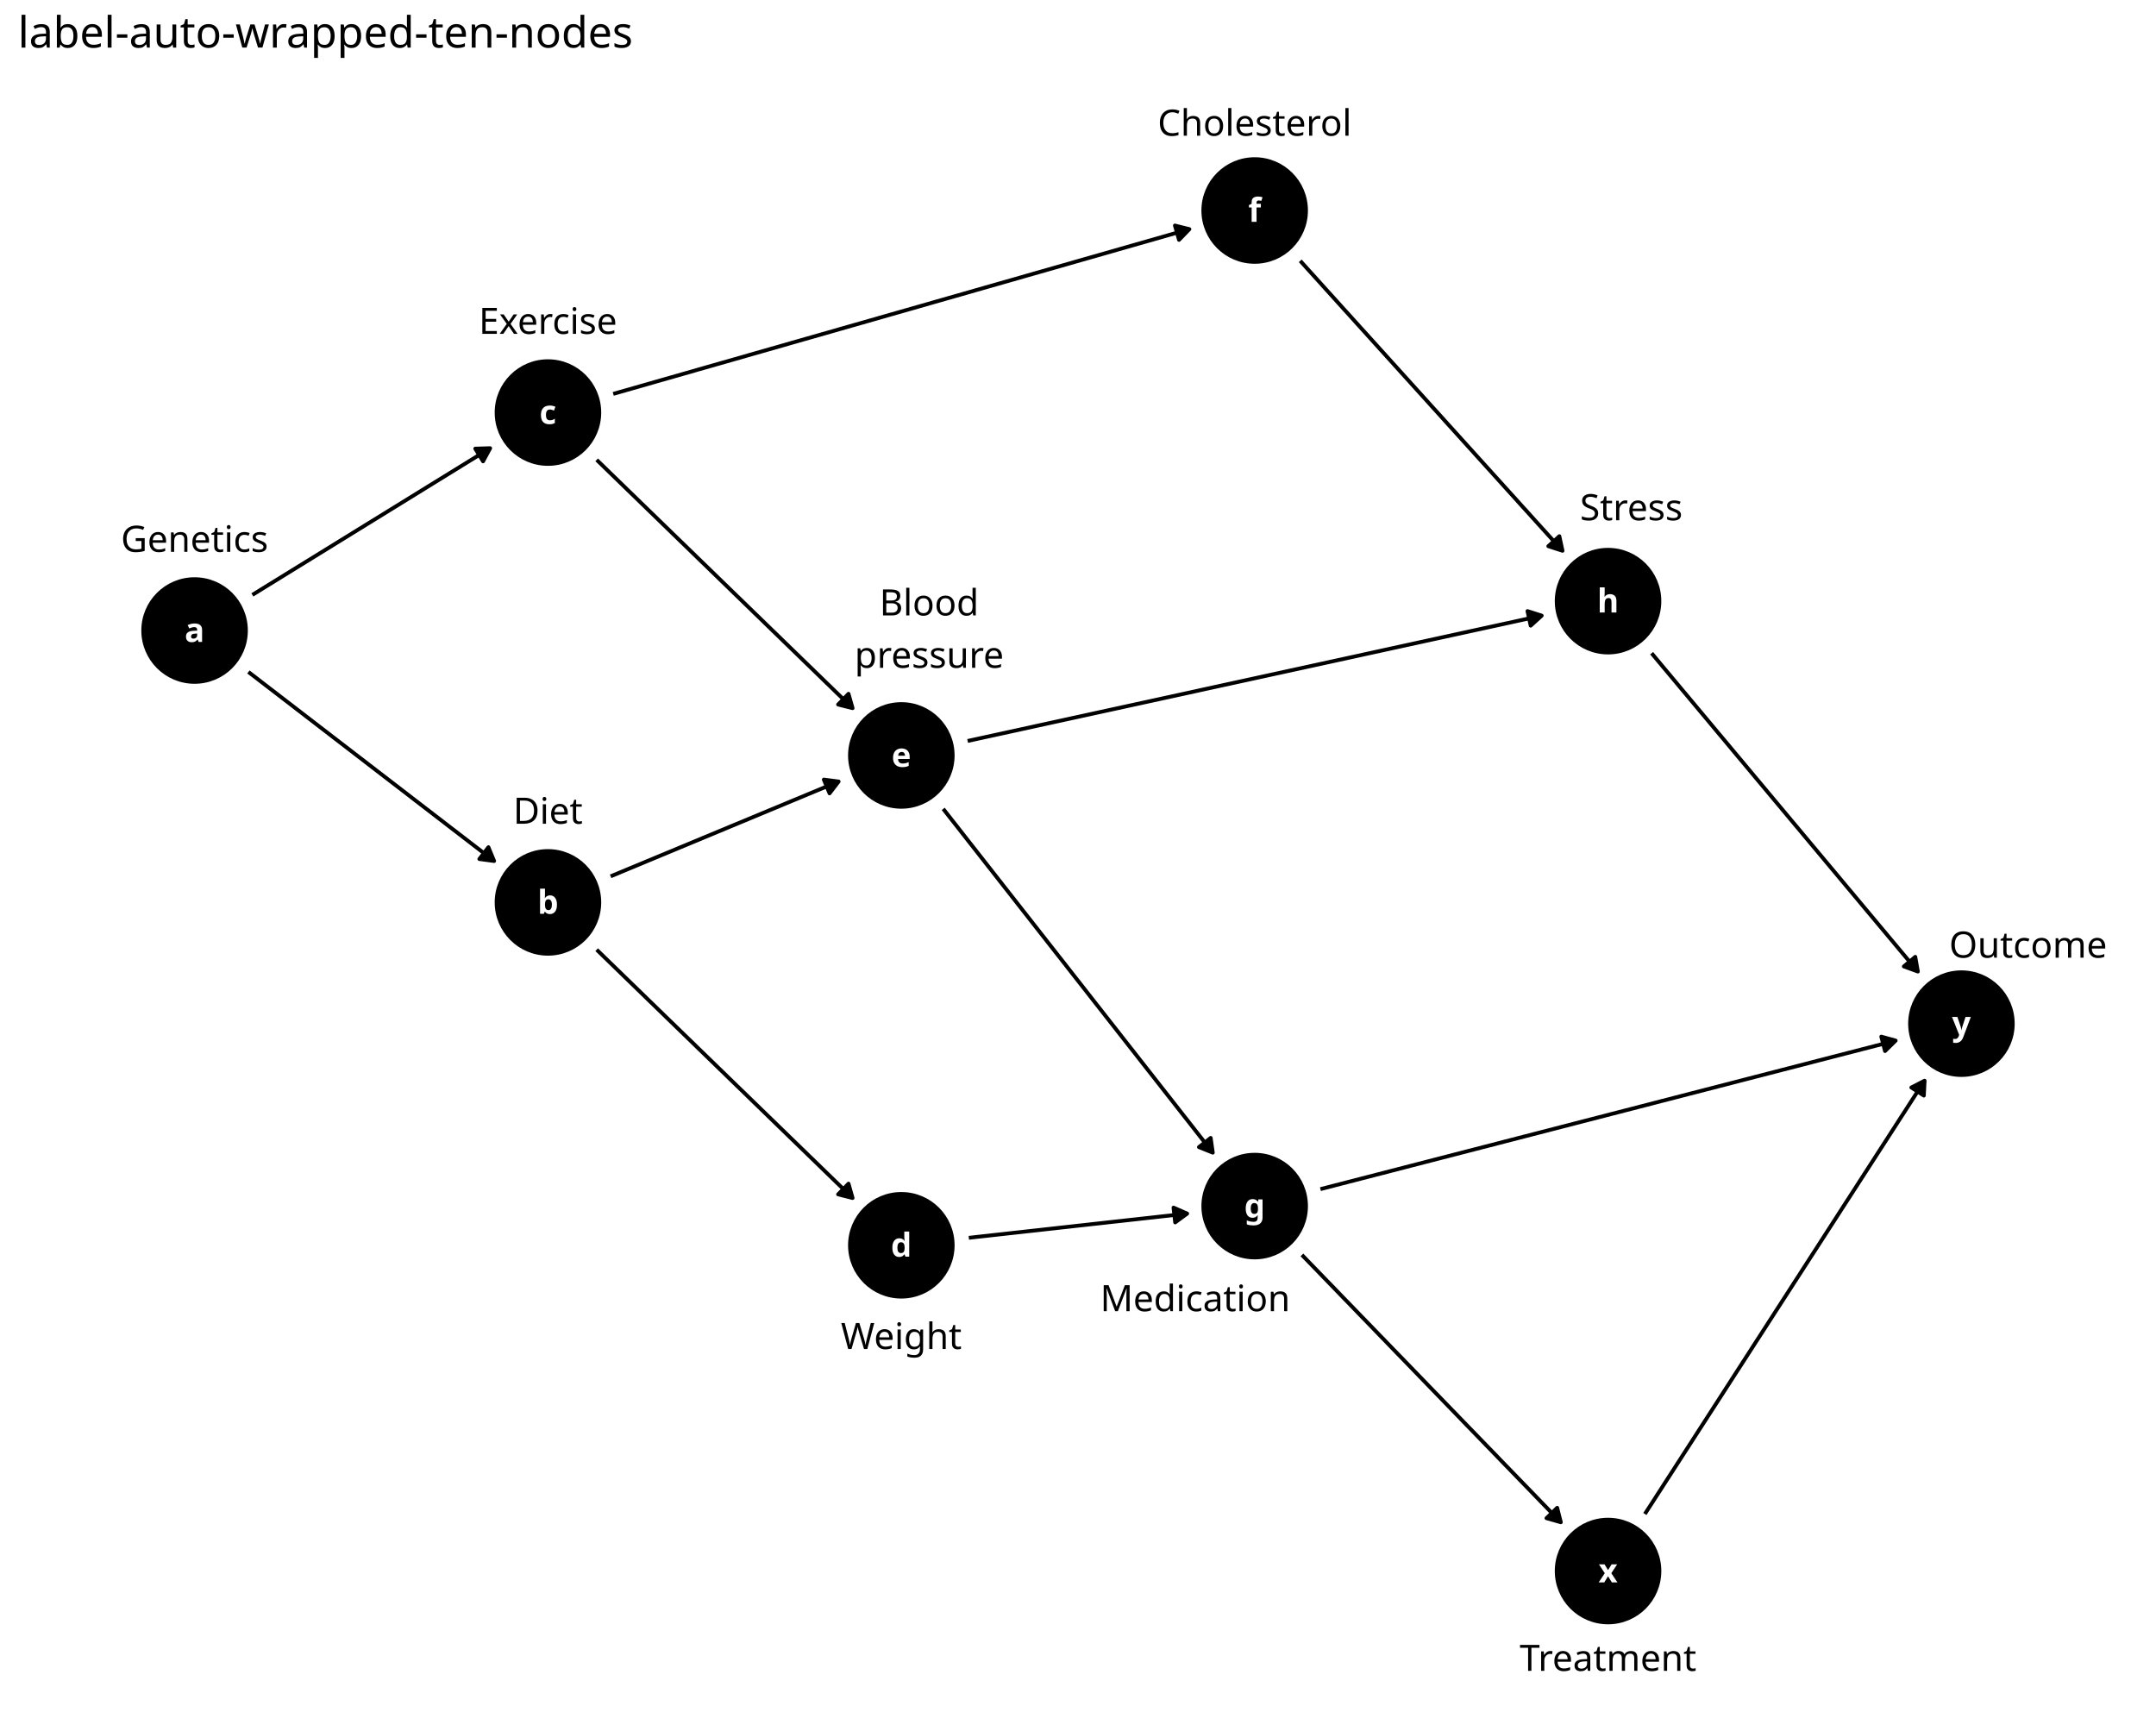
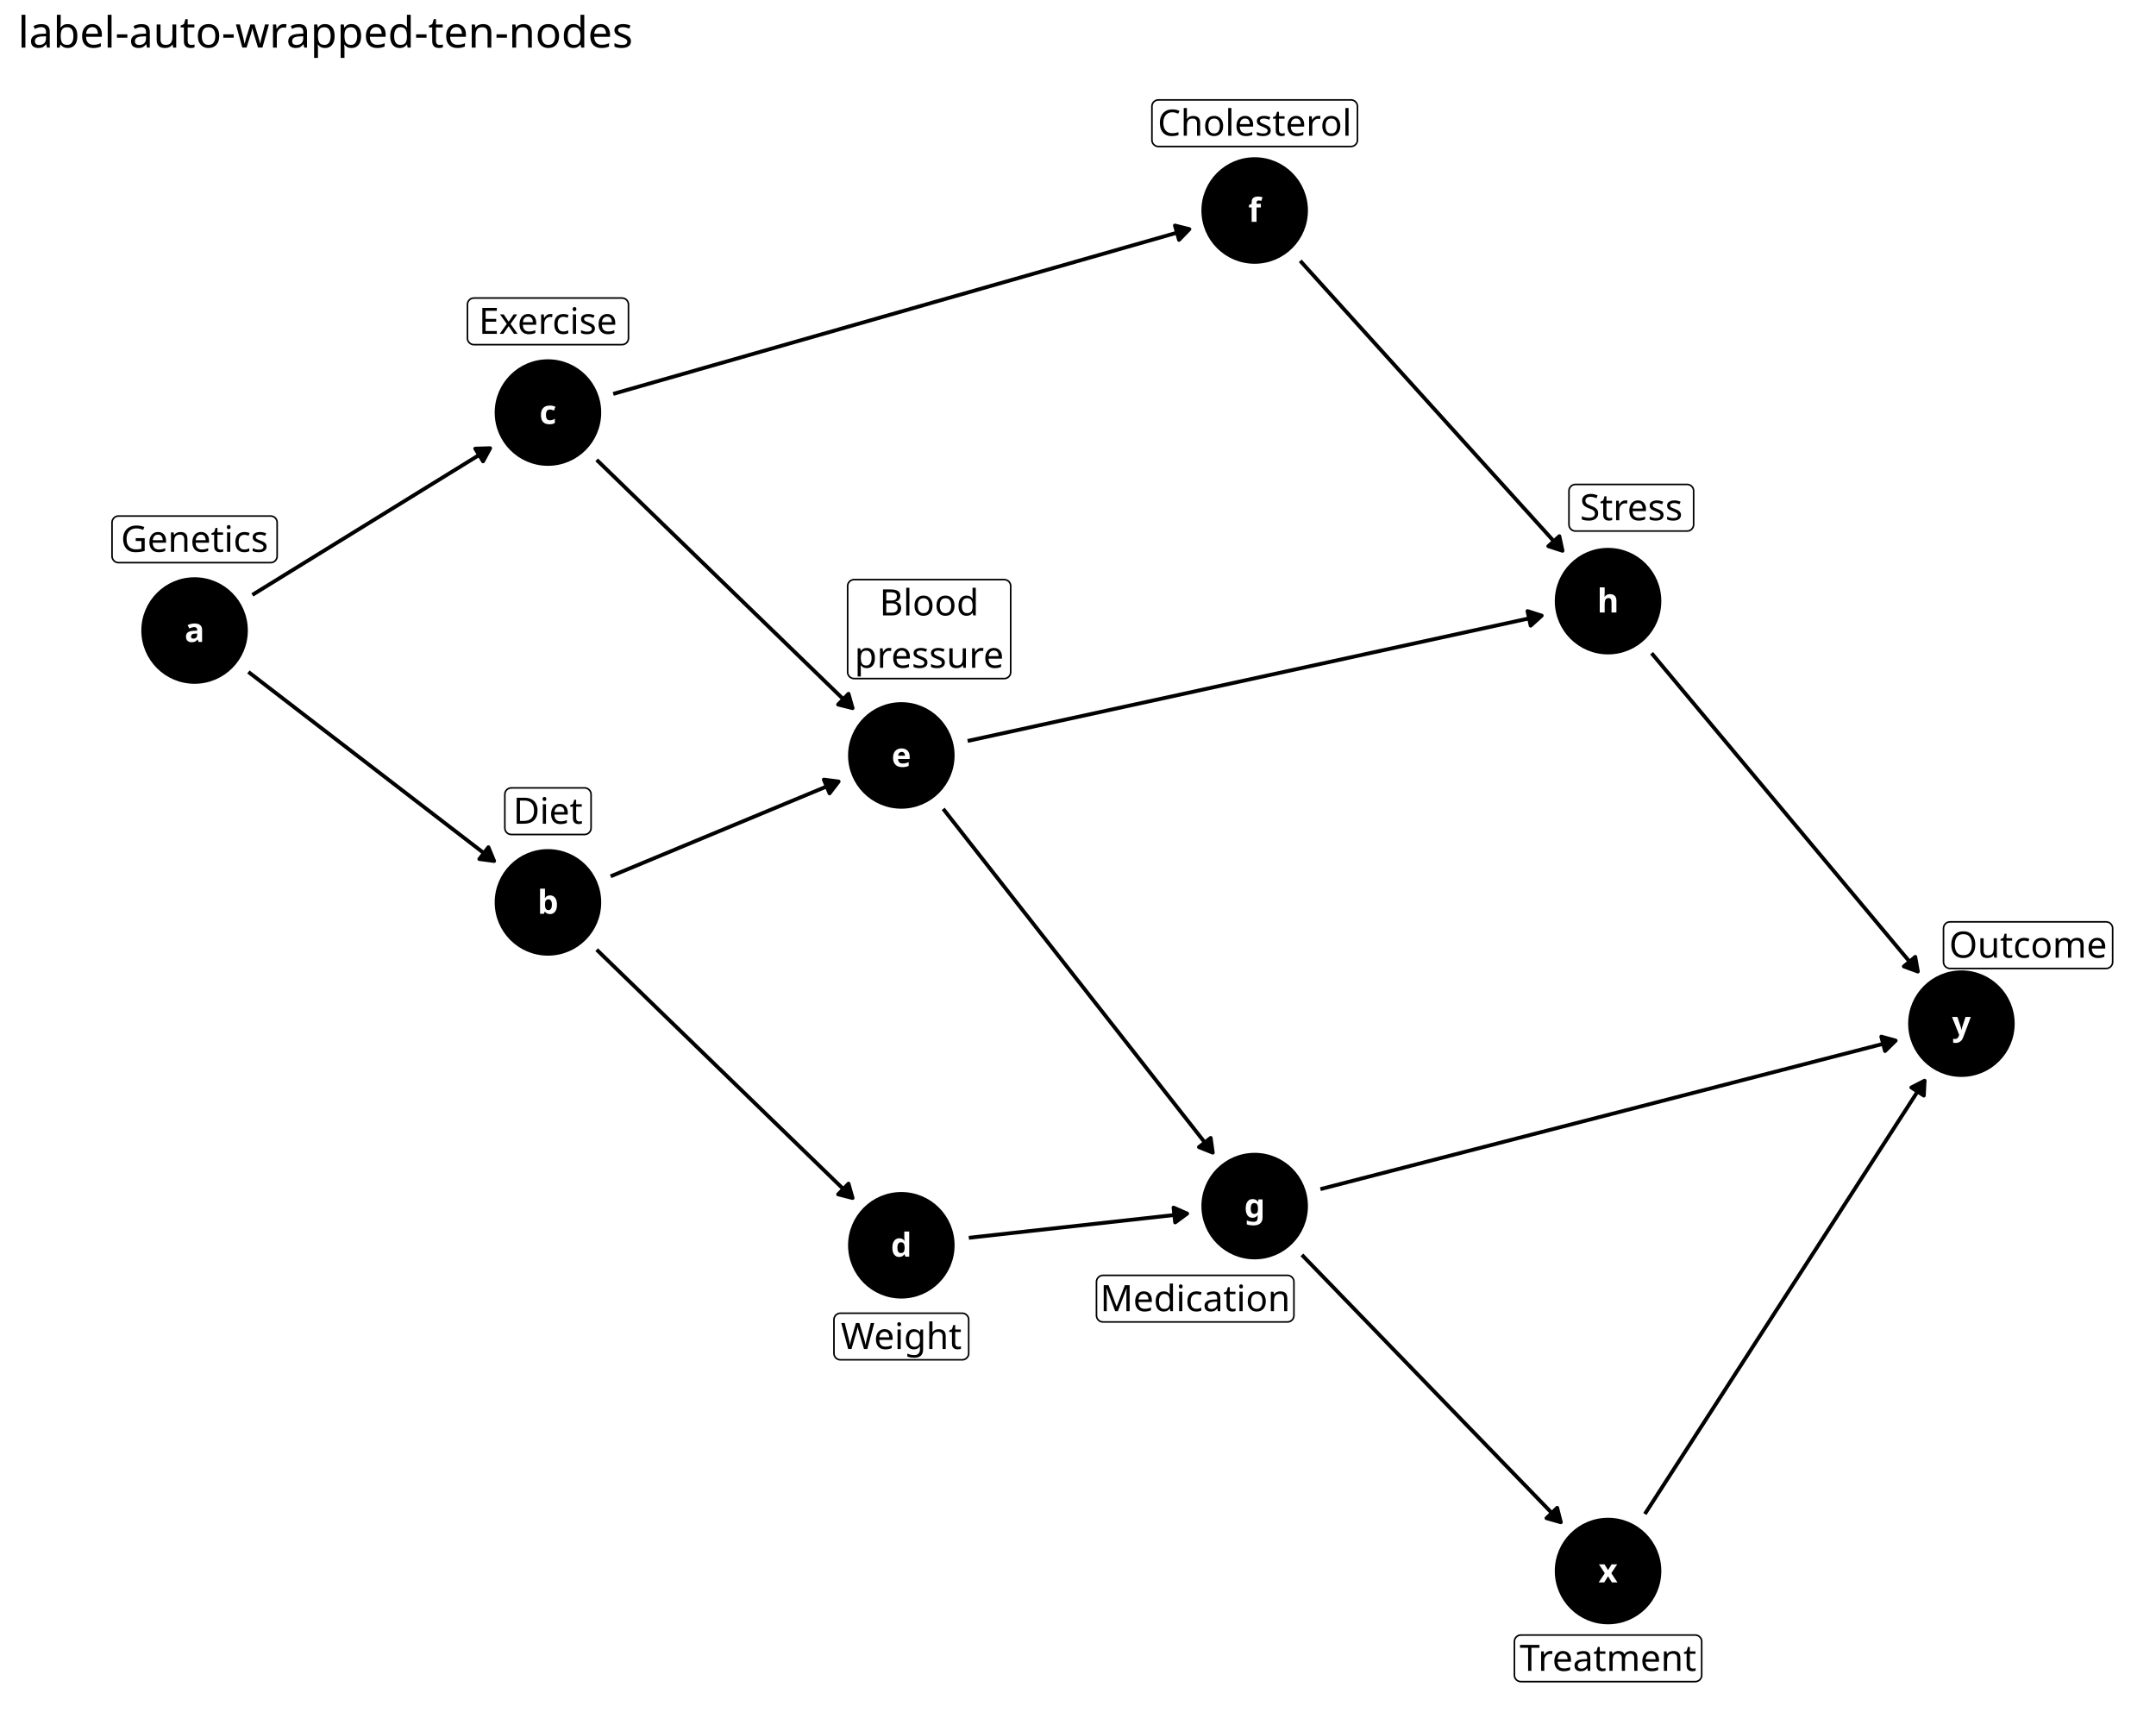
<svg xmlns="http://www.w3.org/2000/svg" class="svglite" data-engine-version="2.0" width="720.00pt" height="576.00pt" viewBox="0 0 720.00 576.00">
  <defs>
    <style type="text/css">
    .svglite line, .svglite polyline, .svglite polygon, .svglite path, .svglite rect, .svglite circle {
      fill: none;
      stroke: #000000;
      stroke-linecap: round;
      stroke-linejoin: round;
      stroke-miterlimit: 10.00;
    }
  </style>
  </defs>
  <rect width="100%" height="100%" style="stroke: none; fill: #FFFFFF;" />
  <defs>
    <clipPath id="cpMC4wMHw3MjAuMDB8MC4wMHw1NzYuMDA=">
      <rect x="0.00" y="0.00" width="720.00" height="576.00" />
    </clipPath>
  </defs>
  <g clip-path="url(#cpMC4wMHw3MjAuMDB8MC4wMHw1NzYuMDA=)">
    <rect x="0.00" y="0.00" width="720.00" height="576.00" style="stroke-width: 1.16; stroke: none; fill: #FFFFFF;" />
  </g>
  <defs>
    <clipPath id="cpNS45OHw3MTQuMDJ8MjQuODV8NTcwLjAy">
      <rect x="5.98" y="24.85" width="708.04" height="545.17" />
    </clipPath>
  </defs>
  <g clip-path="url(#cpNS45OHw3MTQuMDJ8MjQuODV8NTcwLjAy)">
    <circle cx="64.98" cy="210.54" r="17.43" style="stroke-width: 0.71; fill: #000000;" />
    <circle cx="182.99" cy="301.32" r="17.43" style="stroke-width: 0.71; fill: #000000;" />
    <circle cx="182.99" cy="137.76" r="17.43" style="stroke-width: 0.71; fill: #000000;" />
    <circle cx="301.00" cy="415.82" r="17.43" style="stroke-width: 0.71; fill: #000000;" />
    <circle cx="301.00" cy="252.25" r="17.43" style="stroke-width: 0.71; fill: #000000;" />
    <circle cx="419.00" cy="70.29" r="17.43" style="stroke-width: 0.71; fill: #000000;" />
    <circle cx="419.00" cy="402.73" r="17.43" style="stroke-width: 0.71; fill: #000000;" />
    <circle cx="537.01" cy="200.73" r="17.43" style="stroke-width: 0.71; fill: #000000;" />
    <circle cx="537.01" cy="524.59" r="17.43" style="stroke-width: 0.71; fill: #000000;" />
    <circle cx="655.02" cy="341.81" r="17.43" style="stroke-width: 0.71; fill: #000000;" />
    <polyline points="82.96,224.37 84.05,225.22 85.25,226.13 86.44,227.05 87.63,227.97 88.82,228.88 90.01,229.80 91.21,230.72 92.40,231.63 93.59,232.55 94.78,233.47 95.97,234.38 97.17,235.30 98.36,236.22 99.55,237.14 100.74,238.05 101.93,238.97 103.13,239.89 104.32,240.80 105.51,241.72 106.70,242.64 107.89,243.55 109.09,244.47 110.28,245.39 111.47,246.31 112.66,247.22 113.85,248.14 115.05,249.06 116.24,249.97 117.43,250.89 118.62,251.81 119.81,252.72 121.01,253.64 122.20,254.56 123.39,255.48 124.58,256.39 125.77,257.31 126.97,258.23 128.16,259.14 129.35,260.06 130.54,260.98 131.73,261.89 132.93,262.81 134.12,263.73 135.31,264.64 136.50,265.56 137.69,266.48 138.88,267.40 140.08,268.31 141.27,269.23 142.46,270.15 143.65,271.06 144.84,271.98 146.04,272.90 147.23,273.81 148.42,274.73 149.61,275.65 150.80,276.57 152.00,277.48 153.19,278.40 154.38,279.32 155.57,280.23 156.76,281.15 157.96,282.07 159.15,282.98 160.34,283.90 161.53,284.82 162.72,285.73 163.92,286.65 165.01,287.50 " style="stroke-width: 1.28; stroke-linecap: butt;" />
    <polygon points="160.08,286.84 165.01,287.50 163.11,282.89 " style="stroke-width: 1.28; stroke-linecap: butt; fill: #000000;" />
    <polyline points="84.28,198.64 85.25,198.04 86.44,197.31 87.63,196.57 88.82,195.84 90.01,195.10 91.21,194.37 92.40,193.63 93.59,192.90 94.78,192.16 95.97,191.43 97.17,190.69 98.36,189.96 99.55,189.22 100.74,188.49 101.93,187.75 103.13,187.02 104.32,186.28 105.51,185.55 106.70,184.81 107.89,184.08 109.09,183.34 110.28,182.61 111.47,181.87 112.66,181.13 113.85,180.40 115.05,179.66 116.24,178.93 117.43,178.19 118.62,177.46 119.81,176.72 121.01,175.99 122.20,175.25 123.39,174.52 124.58,173.78 125.77,173.05 126.97,172.31 128.16,171.58 129.35,170.84 130.54,170.11 131.73,169.37 132.93,168.64 134.12,167.90 135.31,167.17 136.50,166.43 137.69,165.70 138.88,164.96 140.08,164.22 141.27,163.49 142.46,162.75 143.65,162.02 144.84,161.28 146.04,160.55 147.23,159.81 148.42,159.08 149.61,158.34 150.80,157.61 152.00,156.87 153.19,156.14 154.38,155.40 155.57,154.67 156.76,153.93 157.96,153.20 159.15,152.46 160.34,151.73 161.53,150.99 162.72,150.26 163.69,149.66 " style="stroke-width: 1.28; stroke-linecap: butt;" />
    <polygon points="161.32,154.05 163.69,149.66 158.71,149.81 " style="stroke-width: 1.28; stroke-linecap: butt; fill: #000000;" />
    <polyline points="199.26,317.11 199.68,317.51 200.87,318.67 202.06,319.83 203.25,320.98 204.44,322.14 205.64,323.30 206.83,324.45 208.02,325.61 209.21,326.77 210.40,327.92 211.60,329.08 212.79,330.24 213.98,331.39 215.17,332.55 216.36,333.71 217.56,334.86 218.75,336.02 219.94,337.18 221.13,338.33 222.32,339.49 223.52,340.65 224.71,341.80 225.90,342.96 227.09,344.11 228.28,345.27 229.48,346.43 230.67,347.58 231.86,348.74 233.05,349.90 234.24,351.05 235.44,352.21 236.63,353.37 237.82,354.52 239.01,355.68 240.20,356.84 241.40,357.99 242.59,359.15 243.78,360.31 244.97,361.46 246.16,362.62 247.36,363.78 248.55,364.93 249.74,366.09 250.93,367.25 252.12,368.40 253.32,369.56 254.51,370.72 255.70,371.87 256.89,373.03 258.08,374.18 259.28,375.34 260.47,376.50 261.66,377.65 262.85,378.81 264.04,379.97 265.24,381.12 266.43,382.28 267.62,383.44 268.81,384.59 270.00,385.75 271.20,386.91 272.39,388.06 273.58,389.22 274.77,390.38 275.96,391.53 277.16,392.69 278.35,393.85 279.54,395.00 280.73,396.16 281.92,397.32 283.12,398.47 284.31,399.63 284.72,400.03 " style="stroke-width: 1.28; stroke-linecap: butt;" />
    <polygon points="279.89,398.81 284.72,400.03 283.36,395.24 " style="stroke-width: 1.28; stroke-linecap: butt; fill: #000000;" />
    <polyline points="203.93,292.62 204.44,292.40 205.64,291.91 206.83,291.41 208.02,290.91 209.21,290.42 210.40,289.92 211.60,289.43 212.79,288.93 213.98,288.44 215.17,287.94 216.36,287.44 217.56,286.95 218.75,286.45 219.94,285.96 221.13,285.46 222.32,284.97 223.52,284.47 224.71,283.98 225.90,283.48 227.09,282.98 228.28,282.49 229.48,281.99 230.67,281.50 231.86,281.00 233.05,280.51 234.24,280.01 235.44,279.51 236.63,279.02 237.82,278.52 239.01,278.03 240.20,277.53 241.40,277.04 242.59,276.54 243.78,276.04 244.97,275.55 246.16,275.05 247.36,274.56 248.55,274.06 249.74,273.57 250.93,273.07 252.12,272.58 253.32,272.08 254.51,271.58 255.70,271.09 256.89,270.59 258.08,270.10 259.28,269.60 260.47,269.11 261.66,268.61 262.85,268.11 264.04,267.62 265.24,267.12 266.43,266.63 267.62,266.13 268.81,265.64 270.00,265.14 271.20,264.64 272.39,264.15 273.58,263.65 274.77,263.16 275.96,262.66 277.16,262.17 278.35,261.67 279.54,261.18 280.06,260.96 " style="stroke-width: 1.28; stroke-linecap: butt;" />
    <polygon points="277.03,264.92 280.06,260.96 275.12,260.32 " style="stroke-width: 1.28; stroke-linecap: butt; fill: #000000;" />
    <polyline points="199.26,153.55 199.68,153.95 200.87,155.10 202.06,156.26 203.25,157.42 204.44,158.57 205.64,159.73 206.83,160.89 208.02,162.04 209.21,163.20 210.40,164.36 211.60,165.51 212.79,166.67 213.98,167.83 215.17,168.98 216.36,170.14 217.56,171.30 218.75,172.45 219.94,173.61 221.13,174.77 222.32,175.92 223.52,177.08 224.71,178.24 225.90,179.39 227.09,180.55 228.28,181.70 229.48,182.86 230.67,184.02 231.86,185.17 233.05,186.33 234.24,187.49 235.44,188.64 236.63,189.80 237.82,190.96 239.01,192.11 240.20,193.27 241.40,194.43 242.59,195.58 243.78,196.74 244.97,197.90 246.16,199.05 247.36,200.21 248.55,201.37 249.74,202.52 250.93,203.68 252.12,204.84 253.32,205.99 254.51,207.15 255.70,208.31 256.89,209.46 258.08,210.62 259.28,211.77 260.47,212.93 261.66,214.09 262.85,215.24 264.04,216.40 265.24,217.56 266.43,218.71 267.62,219.87 268.81,221.03 270.00,222.18 271.20,223.34 272.39,224.50 273.58,225.65 274.77,226.81 275.96,227.97 277.16,229.12 278.35,230.28 279.54,231.44 280.73,232.59 281.92,233.75 283.12,234.91 284.31,236.06 284.72,236.46 " style="stroke-width: 1.28; stroke-linecap: butt;" />
    <polygon points="279.89,235.25 284.72,236.46 283.36,231.67 " style="stroke-width: 1.28; stroke-linecap: butt; fill: #000000;" />
    <polyline points="204.79,131.52 206.83,130.94 209.21,130.26 211.60,129.58 213.98,128.90 216.36,128.22 218.75,127.53 221.13,126.85 223.52,126.17 225.90,125.49 228.28,124.81 230.67,124.13 233.05,123.44 235.44,122.76 237.82,122.08 240.20,121.40 242.59,120.72 244.97,120.04 247.36,119.36 249.74,118.67 252.12,117.99 254.51,117.31 256.89,116.63 259.28,115.95 261.66,115.27 264.04,114.58 266.43,113.90 268.81,113.22 271.20,112.54 273.58,111.86 275.96,111.18 278.35,110.50 280.73,109.81 283.12,109.13 285.50,108.45 287.88,107.77 290.27,107.09 292.65,106.41 295.04,105.72 297.42,105.04 299.80,104.36 302.19,103.68 304.57,103.00 306.96,102.32 309.34,101.64 311.72,100.95 314.11,100.27 316.49,99.59 318.88,98.91 321.26,98.23 323.64,97.55 326.03,96.86 328.41,96.18 330.80,95.50 333.18,94.82 335.56,94.14 337.95,93.46 340.33,92.78 342.72,92.09 345.10,91.41 347.48,90.73 349.87,90.05 352.25,89.37 354.64,88.69 357.02,88.01 359.40,87.32 361.79,86.64 364.17,85.96 366.56,85.28 368.94,84.60 371.32,83.92 373.71,83.23 376.09,82.55 378.48,81.87 380.86,81.19 383.24,80.51 385.63,79.83 388.01,79.15 390.40,78.46 392.78,77.78 395.16,77.10 397.20,76.52 " style="stroke-width: 1.28; stroke-linecap: butt;" />
    <polygon points="393.74,80.10 397.20,76.52 392.37,75.31 " style="stroke-width: 1.28; stroke-linecap: butt; fill: #000000;" />
    <polyline points="323.54,413.32 323.64,413.31 324.84,413.18 326.03,413.04 327.22,412.91 328.41,412.78 329.60,412.65 330.80,412.52 331.99,412.38 333.18,412.25 334.37,412.12 335.56,411.99 336.76,411.85 337.95,411.72 339.14,411.59 340.33,411.46 341.52,411.33 342.72,411.19 343.91,411.06 345.10,410.93 346.29,410.80 347.48,410.67 348.68,410.53 349.87,410.40 351.06,410.27 352.25,410.14 353.44,410.00 354.64,409.87 355.83,409.74 357.02,409.61 358.21,409.48 359.40,409.34 360.60,409.21 361.79,409.08 362.98,408.95 364.17,408.81 365.36,408.68 366.56,408.55 367.75,408.42 368.94,408.29 370.13,408.15 371.32,408.02 372.52,407.89 373.71,407.76 374.90,407.63 376.09,407.49 377.28,407.36 378.48,407.23 379.67,407.10 380.86,406.96 382.05,406.83 383.24,406.70 384.44,406.57 385.63,406.44 386.82,406.30 388.01,406.17 389.20,406.04 390.40,405.91 391.59,405.77 392.78,405.64 393.97,405.51 395.16,405.38 396.36,405.25 396.46,405.23 " style="stroke-width: 1.28; stroke-linecap: butt;" />
    <polygon points="392.45,408.18 396.46,405.23 391.90,403.23 " style="stroke-width: 1.28; stroke-linecap: butt; fill: #000000;" />
    <polyline points="314.99,270.10 315.30,270.49 316.49,272.01 317.68,273.53 318.88,275.05 320.07,276.57 321.26,278.09 322.45,279.61 323.64,281.13 324.84,282.65 326.03,284.17 327.22,285.69 328.41,287.21 329.60,288.73 330.80,290.25 331.99,291.77 333.18,293.29 334.37,294.81 335.56,296.33 336.76,297.85 337.95,299.37 339.14,300.89 340.33,302.41 341.52,303.93 342.72,305.45 343.91,306.97 345.10,308.49 346.29,310.01 347.48,311.53 348.68,313.05 349.87,314.57 351.06,316.09 352.25,317.61 353.44,319.13 354.64,320.65 355.83,322.17 357.02,323.69 358.21,325.21 359.40,326.73 360.60,328.25 361.79,329.77 362.98,331.29 364.17,332.81 365.36,334.33 366.56,335.85 367.75,337.37 368.94,338.89 370.13,340.41 371.32,341.93 372.52,343.45 373.71,344.97 374.90,346.49 376.09,348.01 377.28,349.53 378.48,351.05 379.67,352.57 380.86,354.09 382.05,355.61 383.24,357.13 384.44,358.65 385.63,360.17 386.82,361.69 388.01,363.21 389.20,364.73 390.40,366.25 391.59,367.77 392.78,369.29 393.97,370.81 395.16,372.33 396.36,373.85 397.55,375.37 398.74,376.89 399.93,378.41 401.12,379.93 402.32,381.45 403.51,382.97 404.70,384.49 405.01,384.89 " style="stroke-width: 1.28; stroke-linecap: butt;" />
    <polygon points="400.39,383.03 405.01,384.89 404.31,379.96 " style="stroke-width: 1.28; stroke-linecap: butt; fill: #000000;" />
    <polyline points="323.15,247.42 324.84,247.05 327.22,246.53 329.60,246.01 331.99,245.49 334.37,244.97 336.76,244.45 339.14,243.93 341.52,243.41 343.91,242.89 346.29,242.36 348.68,241.84 351.06,241.32 353.44,240.80 355.83,240.28 358.21,239.76 360.60,239.24 362.98,238.72 365.36,238.20 367.75,237.68 370.13,237.16 372.52,236.64 374.90,236.12 377.28,235.60 379.67,235.08 382.05,234.56 384.44,234.04 386.82,233.52 389.20,233.00 391.59,232.48 393.97,231.96 396.36,231.44 398.74,230.92 401.12,230.39 403.51,229.87 405.89,229.35 408.28,228.83 410.66,228.31 413.04,227.79 415.43,227.27 417.81,226.75 420.20,226.23 422.58,225.71 424.96,225.19 427.35,224.67 429.73,224.15 432.12,223.63 434.50,223.11 436.88,222.59 439.27,222.07 441.65,221.55 444.04,221.03 446.42,220.51 448.80,219.99 451.19,219.47 453.57,218.95 455.96,218.42 458.34,217.90 460.72,217.38 463.11,216.86 465.49,216.34 467.88,215.82 470.26,215.30 472.64,214.78 475.03,214.26 477.41,213.74 479.80,213.22 482.18,212.70 484.56,212.18 486.95,211.66 489.33,211.14 491.72,210.62 494.10,210.10 496.48,209.58 498.87,209.06 501.25,208.54 503.64,208.02 506.02,207.50 508.40,206.98 510.79,206.45 513.17,205.93 514.86,205.57 " style="stroke-width: 1.28; stroke-linecap: butt;" />
    <polygon points="511.17,208.92 514.86,205.57 510.11,204.05 " style="stroke-width: 1.28; stroke-linecap: butt; fill: #000000;" />
    <polyline points="434.22,87.10 434.50,87.41 435.69,88.73 436.88,90.05 438.08,91.37 439.27,92.68 440.46,94.00 441.65,95.32 442.84,96.64 444.04,97.96 445.23,99.27 446.42,100.59 447.61,101.91 448.80,103.23 450.00,104.54 451.19,105.86 452.38,107.18 453.57,108.50 454.76,109.81 455.96,111.13 457.15,112.45 458.34,113.77 459.53,115.08 460.72,116.40 461.92,117.72 463.11,119.04 464.30,120.35 465.49,121.67 466.68,122.99 467.88,124.31 469.07,125.63 470.26,126.94 471.45,128.26 472.64,129.58 473.84,130.90 475.03,132.21 476.22,133.53 477.41,134.85 478.60,136.17 479.80,137.48 480.99,138.80 482.18,140.12 483.37,141.44 484.56,142.75 485.76,144.07 486.95,145.39 488.14,146.71 489.33,148.02 490.52,149.34 491.72,150.66 492.91,151.98 494.10,153.30 495.29,154.61 496.48,155.93 497.68,157.25 498.87,158.57 500.06,159.88 501.25,161.20 502.44,162.52 503.64,163.84 504.83,165.15 506.02,166.47 507.21,167.79 508.40,169.11 509.60,170.42 510.79,171.74 511.98,173.06 513.17,174.38 514.36,175.69 515.56,177.01 516.75,178.33 517.94,179.65 519.13,180.97 520.32,182.28 521.52,183.60 521.80,183.91 " style="stroke-width: 1.28; stroke-linecap: butt;" />
    <polygon points="517.06,182.38 521.80,183.91 520.75,179.04 " style="stroke-width: 1.28; stroke-linecap: butt; fill: #000000;" />
    <polyline points="434.78,419.03 435.69,419.97 436.88,421.20 438.08,422.43 439.27,423.66 440.46,424.89 441.65,426.12 442.84,427.35 444.04,428.58 445.23,429.81 446.42,431.04 447.61,432.28 448.80,433.51 450.00,434.74 451.19,435.97 452.38,437.20 453.57,438.43 454.76,439.66 455.96,440.89 457.15,442.12 458.34,443.35 459.53,444.58 460.72,445.82 461.92,447.05 463.11,448.28 464.30,449.51 465.49,450.74 466.68,451.97 467.88,453.20 469.07,454.43 470.26,455.66 471.45,456.89 472.64,458.12 473.84,459.36 475.03,460.59 476.22,461.82 477.41,463.05 478.60,464.28 479.80,465.51 480.99,466.74 482.18,467.97 483.37,469.20 484.56,470.43 485.76,471.66 486.95,472.89 488.14,474.13 489.33,475.36 490.52,476.59 491.72,477.82 492.91,479.05 494.10,480.28 495.29,481.51 496.48,482.74 497.68,483.97 498.87,485.20 500.06,486.43 501.25,487.67 502.44,488.90 503.64,490.13 504.83,491.36 506.02,492.59 507.21,493.82 508.40,495.05 509.60,496.28 510.79,497.51 511.98,498.74 513.17,499.97 514.36,501.21 515.56,502.44 516.75,503.67 517.94,504.90 519.13,506.13 520.32,507.36 521.24,508.30 " style="stroke-width: 1.28; stroke-linecap: butt;" />
    <polygon points="516.45,506.94 521.24,508.30 520.02,503.47 " style="stroke-width: 1.28; stroke-linecap: butt; fill: #000000;" />
    <polyline points="440.96,397.07 442.84,396.58 445.23,395.96 447.61,395.35 450.00,394.73 452.38,394.12 454.76,393.50 457.15,392.89 459.53,392.27 461.92,391.66 464.30,391.04 466.68,390.43 469.07,389.81 471.45,389.19 473.84,388.58 476.22,387.96 478.60,387.35 480.99,386.73 483.37,386.12 485.76,385.50 488.14,384.89 490.52,384.27 492.91,383.66 495.29,383.04 497.68,382.43 500.06,381.81 502.44,381.19 504.83,380.58 507.21,379.96 509.60,379.35 511.98,378.73 514.36,378.12 516.75,377.50 519.13,376.89 521.52,376.27 523.90,375.66 526.28,375.04 528.67,374.42 531.05,373.81 533.44,373.19 535.82,372.58 538.20,371.96 540.59,371.35 542.97,370.73 545.36,370.12 547.74,369.50 550.12,368.89 552.51,368.27 554.89,367.65 557.28,367.04 559.66,366.42 562.04,365.81 564.43,365.19 566.81,364.58 569.20,363.96 571.58,363.35 573.96,362.73 576.35,362.12 578.73,361.50 581.12,360.88 583.50,360.27 585.88,359.65 588.27,359.04 590.65,358.42 593.03,357.81 595.42,357.19 597.80,356.58 600.19,355.96 602.57,355.35 604.95,354.73 607.34,354.11 609.72,353.50 612.11,352.88 614.49,352.27 616.87,351.65 619.26,351.04 621.64,350.42 624.03,349.81 626.41,349.19 628.79,348.58 631.18,347.96 633.06,347.47 " style="stroke-width: 1.28; stroke-linecap: butt;" />
    <polygon points="629.51,350.96 633.06,347.47 628.26,346.14 " style="stroke-width: 1.28; stroke-linecap: butt; fill: #000000;" />
    <polyline points="551.56,218.12 552.51,219.25 553.70,220.68 554.89,222.10 556.08,223.53 557.28,224.95 558.47,226.38 559.66,227.80 560.85,229.23 562.04,230.66 563.24,232.08 564.43,233.51 565.62,234.93 566.81,236.36 568.00,237.78 569.20,239.21 570.39,240.63 571.58,242.06 572.77,243.48 573.96,244.91 575.16,246.33 576.35,247.76 577.54,249.18 578.73,250.61 579.92,252.03 581.12,253.46 582.31,254.88 583.50,256.31 584.69,257.73 585.88,259.16 587.07,260.58 588.27,262.01 589.46,263.43 590.65,264.86 591.84,266.28 593.03,267.71 594.23,269.13 595.42,270.56 596.61,271.98 597.80,273.41 598.99,274.83 600.19,276.26 601.38,277.68 602.57,279.11 603.76,280.53 604.95,281.96 606.15,283.38 607.34,284.81 608.53,286.23 609.72,287.66 610.91,289.08 612.11,290.51 613.30,291.93 614.49,293.36 615.68,294.78 616.87,296.21 618.07,297.63 619.26,299.06 620.45,300.48 621.64,301.91 622.83,303.33 624.03,304.76 625.22,306.18 626.41,307.61 627.60,309.03 628.79,310.46 629.99,311.88 631.18,313.31 632.37,314.73 633.56,316.16 634.75,317.58 635.95,319.01 637.14,320.43 638.33,321.86 639.52,323.28 640.47,324.41 " style="stroke-width: 1.28; stroke-linecap: butt;" />
    <polygon points="635.79,322.70 640.47,324.41 639.61,319.50 " style="stroke-width: 1.28; stroke-linecap: butt; fill: #000000;" />
    <polyline points="549.31,505.54 550.12,504.28 551.32,502.44 552.51,500.59 553.70,498.74 554.89,496.90 556.08,495.05 557.28,493.20 558.47,491.36 559.66,489.51 560.85,487.67 562.04,485.82 563.24,483.97 564.43,482.13 565.62,480.28 566.81,478.43 568.00,476.59 569.20,474.74 570.39,472.89 571.58,471.05 572.77,469.20 573.96,467.36 575.16,465.51 576.35,463.66 577.54,461.82 578.73,459.97 579.92,458.12 581.12,456.28 582.31,454.43 583.50,452.59 584.69,450.74 585.88,448.89 587.07,447.05 588.27,445.20 589.46,443.35 590.65,441.51 591.84,439.66 593.03,437.81 594.23,435.97 595.42,434.12 596.61,432.28 597.80,430.43 598.99,428.58 600.19,426.74 601.38,424.89 602.57,423.04 603.76,421.20 604.95,419.35 606.15,417.51 607.34,415.66 608.53,413.81 609.72,411.97 610.91,410.12 612.11,408.27 613.30,406.43 614.49,404.58 615.68,402.73 616.87,400.89 618.07,399.04 619.26,397.20 620.45,395.35 621.64,393.50 622.83,391.66 624.03,389.81 625.22,387.96 626.41,386.12 627.60,384.27 628.79,382.43 629.99,380.58 631.18,378.73 632.37,376.89 633.56,375.04 634.75,373.19 635.95,371.35 637.14,369.50 638.33,367.65 639.52,365.81 640.71,363.96 641.91,362.12 642.72,360.86 " style="stroke-width: 1.28; stroke-linecap: butt;" />
    <polygon points="642.47,365.83 642.72,360.86 638.29,363.13 " style="stroke-width: 1.28; stroke-linecap: butt; fill: #000000;" />
    <text x="64.98" y="214.34" text-anchor="middle" style="font-size: 11.04px; font-weight: bold; fill: #FFFFFF; font-family: sans;" textLength="6.14px" lengthAdjust="spacingAndGlyphs">a</text>
    <text x="182.99" y="305.12" text-anchor="middle" style="font-size: 11.04px; font-weight: bold; fill: #FFFFFF; font-family: sans;" textLength="6.14px" lengthAdjust="spacingAndGlyphs">b</text>
    <text x="182.99" y="141.56" text-anchor="middle" style="font-size: 11.04px; font-weight: bold; fill: #FFFFFF; font-family: sans;" textLength="5.52px" lengthAdjust="spacingAndGlyphs">c</text>
    <text x="301.00" y="419.62" text-anchor="middle" style="font-size: 11.04px; font-weight: bold; fill: #FFFFFF; font-family: sans;" textLength="6.14px" lengthAdjust="spacingAndGlyphs">d</text>
    <text x="301.00" y="256.05" text-anchor="middle" style="font-size: 11.04px; font-weight: bold; fill: #FFFFFF; font-family: sans;" textLength="6.14px" lengthAdjust="spacingAndGlyphs">e</text>
    <text x="419.00" y="74.08" text-anchor="middle" style="font-size: 11.04px; font-weight: bold; fill: #FFFFFF; font-family: sans;" textLength="3.07px" lengthAdjust="spacingAndGlyphs">f</text>
    <text x="419.00" y="406.53" text-anchor="middle" style="font-size: 11.04px; font-weight: bold; fill: #FFFFFF; font-family: sans;" textLength="6.14px" lengthAdjust="spacingAndGlyphs">g</text>
    <text x="537.01" y="204.53" text-anchor="middle" style="font-size: 11.04px; font-weight: bold; fill: #FFFFFF; font-family: sans;" textLength="6.14px" lengthAdjust="spacingAndGlyphs">h</text>
    <text x="537.01" y="528.39" text-anchor="middle" style="font-size: 11.04px; font-weight: bold; fill: #FFFFFF; font-family: sans;" textLength="5.52px" lengthAdjust="spacingAndGlyphs">x</text>
    <text x="655.02" y="345.60" text-anchor="middle" style="font-size: 11.04px; font-weight: bold; fill: #FFFFFF; font-family: sans;" textLength="5.52px" lengthAdjust="spacingAndGlyphs">y</text>
-     <polygon points="39.57,187.87 90.39,187.87 90.30,187.86 90.65,187.85 90.99,187.78 91.32,187.66 91.62,187.48 91.89,187.26 92.12,187.00 92.30,186.71 92.44,186.39 92.52,186.05 92.55,185.71 92.55,185.71 92.55,174.47 92.55,174.47 92.52,174.12 92.44,173.79 92.30,173.47 92.12,173.17 91.89,172.91 91.62,172.69 91.32,172.52 90.99,172.39 90.65,172.33 90.39,172.31 39.57,172.31 39.83,172.33 39.49,172.31 39.14,172.35 38.81,172.45 38.49,172.60 38.21,172.80 37.96,173.04 37.75,173.31 37.59,173.62 37.48,173.95 37.42,174.30 37.41,174.47 37.41,185.71 37.42,185.53 37.42,185.88 37.48,186.22 37.59,186.55 37.75,186.86 37.96,187.14 38.21,187.38 38.49,187.58 38.81,187.73 39.14,187.82 39.49,187.86 " style="stroke-width: 0.00; stroke: none; fill: #FFFFFF;" />
-     <polygon points="170.75,278.65 195.23,278.65 195.14,278.64 195.49,278.63 195.83,278.56 196.15,278.44 196.45,278.26 196.72,278.04 196.95,277.78 197.14,277.49 197.28,277.17 197.36,276.83 197.39,276.49 197.39,276.49 197.39,265.25 197.39,265.25 197.36,264.90 197.28,264.56 197.14,264.25 196.95,263.95 196.72,263.69 196.45,263.47 196.15,263.30 195.83,263.17 195.49,263.10 195.23,263.09 170.75,263.09 171.01,263.10 170.66,263.09 170.32,263.13 169.98,263.23 169.67,263.38 169.38,263.58 169.13,263.82 168.93,264.09 168.76,264.40 168.65,264.73 168.60,265.08 168.59,265.25 168.59,276.49 168.60,276.31 168.60,276.66 168.65,277.00 168.76,277.33 168.93,277.64 169.13,277.92 169.38,278.16 169.67,278.36 169.98,278.51 170.32,278.60 170.66,278.64 " style="stroke-width: 0.00; stroke: none; fill: #FFFFFF;" />
-     <polygon points="158.26,115.08 207.72,115.08 207.63,115.08 207.98,115.06 208.32,114.99 208.65,114.87 208.95,114.70 209.22,114.48 209.45,114.22 209.63,113.92 209.77,113.60 209.85,113.27 209.88,112.92 209.88,112.92 209.88,101.68 209.88,101.68 209.85,101.34 209.77,101.00 209.63,100.68 209.45,100.38 209.22,100.12 208.95,99.90 208.65,99.73 208.32,99.61 207.98,99.54 207.72,99.52 158.26,99.52 158.52,99.54 158.17,99.52 157.83,99.57 157.49,99.66 157.18,99.81 156.89,100.01 156.64,100.25 156.43,100.53 156.27,100.84 156.16,101.17 156.11,101.51 156.10,101.68 156.10,112.92 156.11,112.75 156.11,113.09 156.16,113.44 156.27,113.77 156.43,114.07 156.64,114.35 156.89,114.59 157.18,114.79 157.49,114.94 157.83,115.04 158.17,115.08 " style="stroke-width: 0.00; stroke: none; fill: #FFFFFF;" />
-     <polygon points="280.66,454.05 321.33,454.05 321.25,454.05 321.59,454.04 321.93,453.97 322.26,453.85 322.56,453.67 322.83,453.45 323.06,453.19 323.25,452.90 323.38,452.58 323.47,452.24 323.49,451.89 323.49,451.89 323.49,440.66 323.49,440.66 323.47,440.31 323.38,439.97 323.25,439.65 323.06,439.36 322.83,439.10 322.56,438.88 322.26,438.71 321.93,438.58 321.59,438.51 321.33,438.50 280.66,438.50 280.92,438.51 280.57,438.50 280.23,438.54 279.89,438.64 279.58,438.79 279.29,438.98 279.04,439.22 278.83,439.50 278.67,439.81 278.56,440.14 278.51,440.48 278.50,440.66 278.50,451.89 278.51,451.72 278.51,452.07 278.56,452.41 278.67,452.74 278.83,453.05 279.04,453.33 279.29,453.57 279.58,453.76 279.89,453.91 280.23,454.01 280.57,454.05 " style="stroke-width: 0.00; stroke: none; fill: #FFFFFF;" />
-     <polygon points="285.23,226.58 335.36,226.58 335.28,226.58 335.62,226.57 335.97,226.50 336.29,226.37 336.59,226.20 336.86,225.98 337.09,225.72 337.28,225.43 337.41,225.11 337.50,224.77 337.52,224.42 337.52,224.42 337.52,195.70 337.52,195.70 337.50,195.35 337.41,195.01 337.28,194.69 337.09,194.40 336.86,194.14 336.59,193.92 336.29,193.75 335.97,193.62 335.62,193.55 335.36,193.54 285.23,193.54 285.49,193.55 285.14,193.54 284.79,193.58 284.46,193.68 284.15,193.83 283.86,194.03 283.61,194.27 283.40,194.54 283.24,194.85 283.13,195.18 283.07,195.52 283.07,195.70 283.07,224.42 283.07,224.25 283.07,224.60 283.13,224.94 283.24,225.27 283.40,225.58 283.61,225.85 283.86,226.10 284.15,226.29 284.46,226.44 284.79,226.54 285.14,226.58 " style="stroke-width: 0.00; stroke: none; fill: #FFFFFF;" />
-     <polygon points="386.85,48.92 451.16,48.92 451.07,48.91 451.42,48.90 451.76,48.83 452.08,48.71 452.39,48.53 452.65,48.31 452.89,48.05 453.07,47.76 453.21,47.44 453.29,47.10 453.32,46.76 453.32,46.76 453.32,35.52 453.32,35.52 453.29,35.17 453.21,34.83 453.07,34.51 452.89,34.22 452.65,33.96 452.39,33.74 452.08,33.57 451.76,33.44 451.42,33.37 451.16,33.36 386.85,33.36 387.11,33.37 386.76,33.36 386.42,33.40 386.08,33.50 385.77,33.65 385.48,33.85 385.23,34.09 385.02,34.36 384.86,34.67 384.75,35.00 384.70,35.34 384.69,35.52 384.69,46.76 384.70,46.58 384.70,46.93 384.75,47.27 384.86,47.60 385.02,47.91 385.23,48.19 385.48,48.43 385.77,48.63 386.08,48.78 386.42,48.87 386.76,48.91 " style="stroke-width: 0.00; stroke: none; fill: #FFFFFF;" />
-     <polygon points="368.33,441.42 429.95,441.42 429.86,441.41 430.21,441.40 430.55,441.33 430.87,441.21 431.18,441.03 431.44,440.81 431.68,440.55 431.86,440.26 432.00,439.94 432.08,439.60 432.11,439.26 432.11,439.26 432.11,428.02 432.11,428.02 432.08,427.67 432.00,427.33 431.86,427.01 431.68,426.72 431.44,426.46 431.18,426.24 430.87,426.07 430.55,425.94 430.21,425.87 429.95,425.86 368.33,425.86 368.59,425.87 368.25,425.86 367.90,425.90 367.57,426.00 367.25,426.15 366.97,426.35 366.72,426.59 366.51,426.86 366.35,427.17 366.24,427.50 366.18,427.84 366.17,428.02 366.17,439.26 366.18,439.08 366.18,439.43 366.24,439.77 366.35,440.10 366.51,440.41 366.72,440.69 366.97,440.93 367.25,441.13 367.57,441.28 367.90,441.37 368.25,441.41 " style="stroke-width: 0.00; stroke: none; fill: #FFFFFF;" />
-     <polygon points="526.12,177.32 563.43,177.32 563.34,177.32 563.69,177.30 564.03,177.23 564.35,177.11 564.65,176.94 564.92,176.72 565.15,176.46 565.34,176.16 565.48,175.84 565.56,175.51 565.59,175.16 565.59,175.16 565.59,163.92 565.59,163.92 565.56,163.58 565.48,163.24 565.34,162.92 565.15,162.62 564.92,162.36 564.65,162.14 564.35,161.97 564.03,161.85 563.69,161.78 563.43,161.76 526.12,161.76 526.38,161.78 526.03,161.76 525.69,161.81 525.35,161.90 525.04,162.05 524.75,162.25 524.50,162.49 524.30,162.77 524.13,163.07 524.02,163.40 523.97,163.75 523.96,163.92 523.96,175.16 523.97,174.99 523.97,175.33 524.02,175.68 524.13,176.01 524.30,176.31 524.50,176.59 524.75,176.83 525.04,177.03 525.35,177.18 525.69,177.28 526.03,177.32 " style="stroke-width: 0.00; stroke: none; fill: #FFFFFF;" />
-     <polygon points="507.90,561.52 566.12,561.52 566.04,561.52 566.38,561.50 566.73,561.43 567.05,561.31 567.35,561.14 567.62,560.92 567.85,560.66 568.04,560.36 568.17,560.04 568.26,559.70 568.28,559.36 568.28,559.36 568.28,548.12 568.28,548.12 568.26,547.77 568.17,547.44 568.04,547.12 567.85,546.82 567.62,546.56 567.35,546.34 567.05,546.17 566.73,546.05 566.38,545.98 566.12,545.96 507.90,545.96 508.16,545.98 507.81,545.96 507.47,546.00 507.13,546.10 506.82,546.25 506.53,546.45 506.28,546.69 506.07,546.97 505.91,547.27 505.80,547.60 505.75,547.95 505.74,548.12 505.74,559.36 505.75,559.18 505.75,559.53 505.80,559.88 505.91,560.21 506.07,560.51 506.28,560.79 506.53,561.03 506.82,561.23 507.13,561.38 507.47,561.47 507.81,561.52 " style="stroke-width: 0.00; stroke: none; fill: #FFFFFF;" />
-     <polygon points="651.19,323.38 703.36,323.38 703.27,323.38 703.62,323.37 703.96,323.30 704.28,323.17 704.59,323.00 704.85,322.78 705.09,322.52 705.27,322.22 705.41,321.90 705.49,321.57 705.52,321.22 705.52,321.22 705.52,309.98 705.52,309.98 705.49,309.64 705.41,309.30 705.27,308.98 705.09,308.69 704.85,308.43 704.59,308.21 704.28,308.03 703.96,307.91 703.62,307.84 703.36,307.82 651.19,307.82 651.46,307.84 651.11,307.83 650.76,307.87 650.43,307.96 650.11,308.11 649.83,308.31 649.58,308.55 649.37,308.83 649.21,309.14 649.10,309.47 649.04,309.81 649.03,309.98 649.03,321.22 649.04,321.05 649.04,321.39 649.10,321.74 649.21,322.07 649.37,322.38 649.58,322.65 649.83,322.89 650.11,323.09 650.43,323.24 650.76,323.34 651.11,323.38 " style="stroke-width: 0.00; stroke: none; fill: #FFFFFF;" />
+     <polygon points="39.57,187.87 90.39,187.87 90.30,187.86 90.65,187.85 90.99,187.78 91.32,187.66 91.62,187.48 91.89,187.26 92.12,187.00 92.30,186.71 92.44,186.39 92.52,186.05 92.55,185.71 92.55,185.71 92.55,174.47 92.55,174.47 92.52,174.12 92.44,173.79 92.30,173.47 92.12,173.17 91.89,172.91 91.62,172.69 91.32,172.52 90.99,172.39 90.65,172.33 90.39,172.31 39.57,172.31 39.83,172.33 39.49,172.31 39.14,172.35 38.81,172.45 38.49,172.60 38.21,172.80 37.96,173.04 37.75,173.31 37.59,173.62 37.48,173.95 37.42,174.30 37.41,174.47 37.41,185.71 37.42,185.53 37.42,185.88 37.48,186.22 37.59,186.55 37.75,186.86 37.96,187.14 38.21,187.38 38.49,187.58 38.81,187.73 39.14,187.82 39.49,187.86 " style="stroke-width: 0.53; fill: #FFFFFF;" />
+     <polygon points="170.75,278.65 195.23,278.65 195.14,278.64 195.49,278.63 195.83,278.56 196.15,278.44 196.45,278.26 196.72,278.04 196.95,277.78 197.14,277.49 197.28,277.17 197.36,276.83 197.39,276.49 197.39,276.49 197.39,265.25 197.39,265.25 197.36,264.90 197.28,264.56 197.14,264.25 196.95,263.95 196.72,263.69 196.45,263.47 196.15,263.30 195.83,263.17 195.49,263.10 195.23,263.09 170.75,263.09 171.01,263.10 170.66,263.09 170.32,263.13 169.98,263.23 169.67,263.38 169.38,263.58 169.13,263.82 168.93,264.09 168.76,264.40 168.65,264.73 168.60,265.08 168.59,265.25 168.59,276.49 168.60,276.31 168.60,276.66 168.65,277.00 168.76,277.33 168.93,277.64 169.13,277.92 169.38,278.16 169.67,278.36 169.98,278.51 170.32,278.60 170.66,278.64 " style="stroke-width: 0.53; fill: #FFFFFF;" />
+     <polygon points="158.26,115.08 207.72,115.08 207.63,115.08 207.98,115.06 208.32,114.99 208.65,114.87 208.95,114.70 209.22,114.48 209.45,114.22 209.63,113.92 209.77,113.60 209.85,113.27 209.88,112.92 209.88,112.92 209.88,101.68 209.88,101.68 209.85,101.34 209.77,101.00 209.63,100.68 209.45,100.38 209.22,100.12 208.95,99.90 208.65,99.73 208.32,99.61 207.98,99.54 207.72,99.52 158.26,99.52 158.52,99.54 158.17,99.52 157.83,99.57 157.49,99.66 157.18,99.81 156.89,100.01 156.64,100.25 156.43,100.53 156.27,100.84 156.16,101.17 156.11,101.51 156.10,101.68 156.10,112.92 156.11,112.75 156.11,113.09 156.16,113.44 156.27,113.77 156.43,114.07 156.64,114.35 156.89,114.59 157.18,114.79 157.49,114.94 157.83,115.04 158.17,115.08 " style="stroke-width: 0.53; fill: #FFFFFF;" />
+     <polygon points="280.66,454.05 321.33,454.05 321.25,454.05 321.59,454.04 321.93,453.97 322.26,453.85 322.56,453.67 322.83,453.45 323.06,453.19 323.25,452.90 323.38,452.58 323.47,452.24 323.49,451.89 323.49,451.89 323.49,440.66 323.49,440.66 323.47,440.31 323.38,439.97 323.25,439.65 323.06,439.36 322.83,439.10 322.56,438.88 322.26,438.71 321.93,438.58 321.59,438.51 321.33,438.50 280.66,438.50 280.92,438.51 280.57,438.50 280.23,438.54 279.89,438.64 279.58,438.79 279.29,438.98 279.04,439.22 278.83,439.50 278.67,439.81 278.56,440.14 278.51,440.48 278.50,440.66 278.50,451.89 278.51,451.72 278.51,452.07 278.56,452.41 278.67,452.74 278.83,453.05 279.04,453.33 279.29,453.57 279.58,453.76 279.89,453.91 280.23,454.01 280.57,454.05 " style="stroke-width: 0.53; fill: #FFFFFF;" />
+     <polygon points="285.23,226.58 335.36,226.58 335.28,226.58 335.62,226.57 335.97,226.50 336.29,226.37 336.59,226.20 336.86,225.98 337.09,225.72 337.28,225.43 337.41,225.11 337.50,224.77 337.52,224.42 337.52,224.42 337.52,195.70 337.52,195.70 337.50,195.35 337.41,195.01 337.28,194.69 337.09,194.40 336.86,194.14 336.59,193.92 336.29,193.75 335.97,193.62 335.62,193.55 335.36,193.54 285.23,193.54 285.49,193.55 285.14,193.54 284.79,193.58 284.46,193.68 284.15,193.83 283.86,194.03 283.61,194.27 283.40,194.54 283.24,194.85 283.13,195.18 283.07,195.52 283.07,195.70 283.07,224.42 283.07,224.25 283.07,224.60 283.13,224.94 283.24,225.27 283.40,225.58 283.61,225.85 283.86,226.10 284.15,226.29 284.46,226.44 284.79,226.54 285.14,226.58 " style="stroke-width: 0.53; fill: #FFFFFF;" />
+     <polygon points="386.85,48.92 451.16,48.92 451.07,48.91 451.42,48.90 451.76,48.83 452.08,48.71 452.39,48.53 452.65,48.31 452.89,48.05 453.07,47.76 453.21,47.44 453.29,47.10 453.32,46.76 453.32,46.76 453.32,35.52 453.32,35.52 453.29,35.17 453.21,34.83 453.07,34.51 452.89,34.22 452.65,33.96 452.39,33.74 452.08,33.57 451.76,33.44 451.42,33.37 451.16,33.36 386.85,33.36 387.11,33.37 386.76,33.36 386.42,33.40 386.08,33.50 385.77,33.65 385.48,33.85 385.23,34.09 385.02,34.36 384.86,34.67 384.75,35.00 384.70,35.34 384.69,35.52 384.69,46.76 384.70,46.58 384.70,46.93 384.75,47.27 384.86,47.60 385.02,47.91 385.23,48.19 385.48,48.43 385.77,48.63 386.08,48.78 386.42,48.87 386.76,48.91 " style="stroke-width: 0.53; fill: #FFFFFF;" />
+     <polygon points="368.33,441.42 429.95,441.42 429.86,441.41 430.21,441.40 430.55,441.33 430.87,441.21 431.18,441.03 431.44,440.81 431.68,440.55 431.86,440.26 432.00,439.94 432.08,439.60 432.11,439.26 432.11,439.26 432.11,428.02 432.11,428.02 432.08,427.67 432.00,427.33 431.86,427.01 431.68,426.72 431.44,426.46 431.18,426.24 430.87,426.07 430.55,425.94 430.21,425.87 429.95,425.86 368.33,425.86 368.59,425.87 368.25,425.86 367.90,425.90 367.57,426.00 367.25,426.15 366.97,426.35 366.72,426.59 366.51,426.86 366.35,427.17 366.24,427.50 366.18,427.84 366.17,428.02 366.17,439.26 366.18,439.08 366.18,439.43 366.24,439.77 366.35,440.10 366.51,440.41 366.72,440.69 366.97,440.93 367.25,441.13 367.57,441.28 367.90,441.37 368.25,441.41 " style="stroke-width: 0.53; fill: #FFFFFF;" />
+     <polygon points="526.12,177.32 563.43,177.32 563.34,177.32 563.69,177.30 564.03,177.23 564.35,177.11 564.65,176.94 564.92,176.72 565.15,176.46 565.34,176.16 565.48,175.84 565.56,175.51 565.59,175.16 565.59,175.16 565.59,163.92 565.59,163.92 565.56,163.58 565.48,163.24 565.34,162.92 565.15,162.62 564.92,162.36 564.65,162.14 564.35,161.97 564.03,161.85 563.69,161.78 563.43,161.76 526.12,161.76 526.38,161.78 526.03,161.76 525.69,161.81 525.35,161.90 525.04,162.05 524.75,162.25 524.50,162.49 524.30,162.77 524.13,163.07 524.02,163.40 523.97,163.75 523.96,163.92 523.96,175.16 523.97,174.99 523.97,175.33 524.02,175.68 524.13,176.01 524.30,176.31 524.50,176.59 524.75,176.83 525.04,177.03 525.35,177.18 525.69,177.28 526.03,177.32 " style="stroke-width: 0.53; fill: #FFFFFF;" />
+     <polygon points="507.90,561.52 566.12,561.52 566.04,561.52 566.38,561.50 566.73,561.43 567.05,561.31 567.35,561.14 567.62,560.92 567.85,560.66 568.04,560.36 568.17,560.04 568.26,559.70 568.28,559.36 568.28,559.36 568.28,548.12 568.28,548.12 568.26,547.77 568.17,547.44 568.04,547.12 567.85,546.82 567.62,546.56 567.35,546.34 567.05,546.17 566.73,546.05 566.38,545.98 566.12,545.96 507.90,545.96 508.16,545.98 507.81,545.96 507.47,546.00 507.13,546.10 506.82,546.25 506.53,546.45 506.28,546.69 506.07,546.97 505.91,547.27 505.80,547.60 505.75,547.95 505.74,548.12 505.74,559.36 505.75,559.18 505.75,559.53 505.80,559.88 505.91,560.21 506.07,560.51 506.28,560.79 506.53,561.03 506.82,561.23 507.13,561.38 507.47,561.47 507.81,561.52 " style="stroke-width: 0.53; fill: #FFFFFF;" />
+     <polygon points="651.19,323.38 703.36,323.38 703.27,323.38 703.62,323.37 703.96,323.30 704.28,323.17 704.59,323.00 704.85,322.78 705.09,322.52 705.27,322.22 705.41,321.90 705.49,321.57 705.52,321.22 705.52,321.22 705.52,309.98 705.52,309.98 705.49,309.64 705.41,309.30 705.27,308.98 705.09,308.69 704.85,308.43 704.59,308.21 704.28,308.03 703.96,307.91 703.62,307.84 703.36,307.82 651.19,307.82 651.46,307.84 651.11,307.83 650.76,307.87 650.43,307.96 650.11,308.11 649.83,308.31 649.58,308.55 649.37,308.83 649.21,309.14 649.10,309.47 649.04,309.81 649.03,309.98 649.03,321.22 649.04,321.05 649.04,321.39 649.10,321.74 649.21,322.07 649.37,322.38 649.58,322.65 649.83,322.89 650.11,323.09 650.43,323.24 650.76,323.34 651.11,323.38 " style="stroke-width: 0.53; fill: #FFFFFF;" />
    <text x="64.98" y="184.27" text-anchor="middle" style="font-size: 12.14px; font-family: sans;" textLength="47.94px" lengthAdjust="spacingAndGlyphs">Genetics</text>
    <text x="182.99" y="275.05" text-anchor="middle" style="font-size: 12.14px; font-family: sans;" textLength="21.60px" lengthAdjust="spacingAndGlyphs">Diet</text>
    <text x="182.99" y="111.48" text-anchor="middle" style="font-size: 12.14px; font-family: sans;" textLength="46.58px" lengthAdjust="spacingAndGlyphs">Exercise</text>
    <text x="301.00" y="450.45" text-anchor="middle" style="font-size: 12.14px; font-family: sans;" textLength="37.79px" lengthAdjust="spacingAndGlyphs">Weight</text>
    <text x="310.30" y="205.50" text-anchor="middle" style="font-size: 12.14px; font-family: sans;" textLength="31.06px" lengthAdjust="spacingAndGlyphs">Blood</text>
    <text x="310.30" y="222.98" text-anchor="middle" style="font-size: 12.14px; font-family: sans;" textLength="47.26px" lengthAdjust="spacingAndGlyphs">pressure</text>
    <text x="419.00" y="45.32" text-anchor="middle" style="font-size: 12.14px; font-family: sans;" textLength="61.43px" lengthAdjust="spacingAndGlyphs">Cholesterol</text>
    <text x="399.14" y="437.82" text-anchor="middle" style="font-size: 12.14px; font-family: sans;" textLength="58.73px" lengthAdjust="spacingAndGlyphs">Medication</text>
    <text x="544.77" y="173.72" text-anchor="middle" style="font-size: 12.14px; font-family: sans;" textLength="34.43px" lengthAdjust="spacingAndGlyphs">Stress</text>
    <text x="537.01" y="557.92" text-anchor="middle" style="font-size: 12.14px; font-family: sans;" textLength="55.35px" lengthAdjust="spacingAndGlyphs">Treatment</text>
    <text x="677.28" y="319.78" text-anchor="middle" style="font-size: 12.14px; font-family: sans;" textLength="49.28px" lengthAdjust="spacingAndGlyphs">Outcome</text>
  </g>
  <g clip-path="url(#cpMC4wMHw3MjAuMDB8MC4wMHw1NzYuMDA=)">
    <text x="5.98" y="15.89" style="font-size: 14.40px; font-family: sans;" textLength="192.14px" lengthAdjust="spacingAndGlyphs">label-auto-wrapped-ten-nodes</text>
  </g>
</svg>
